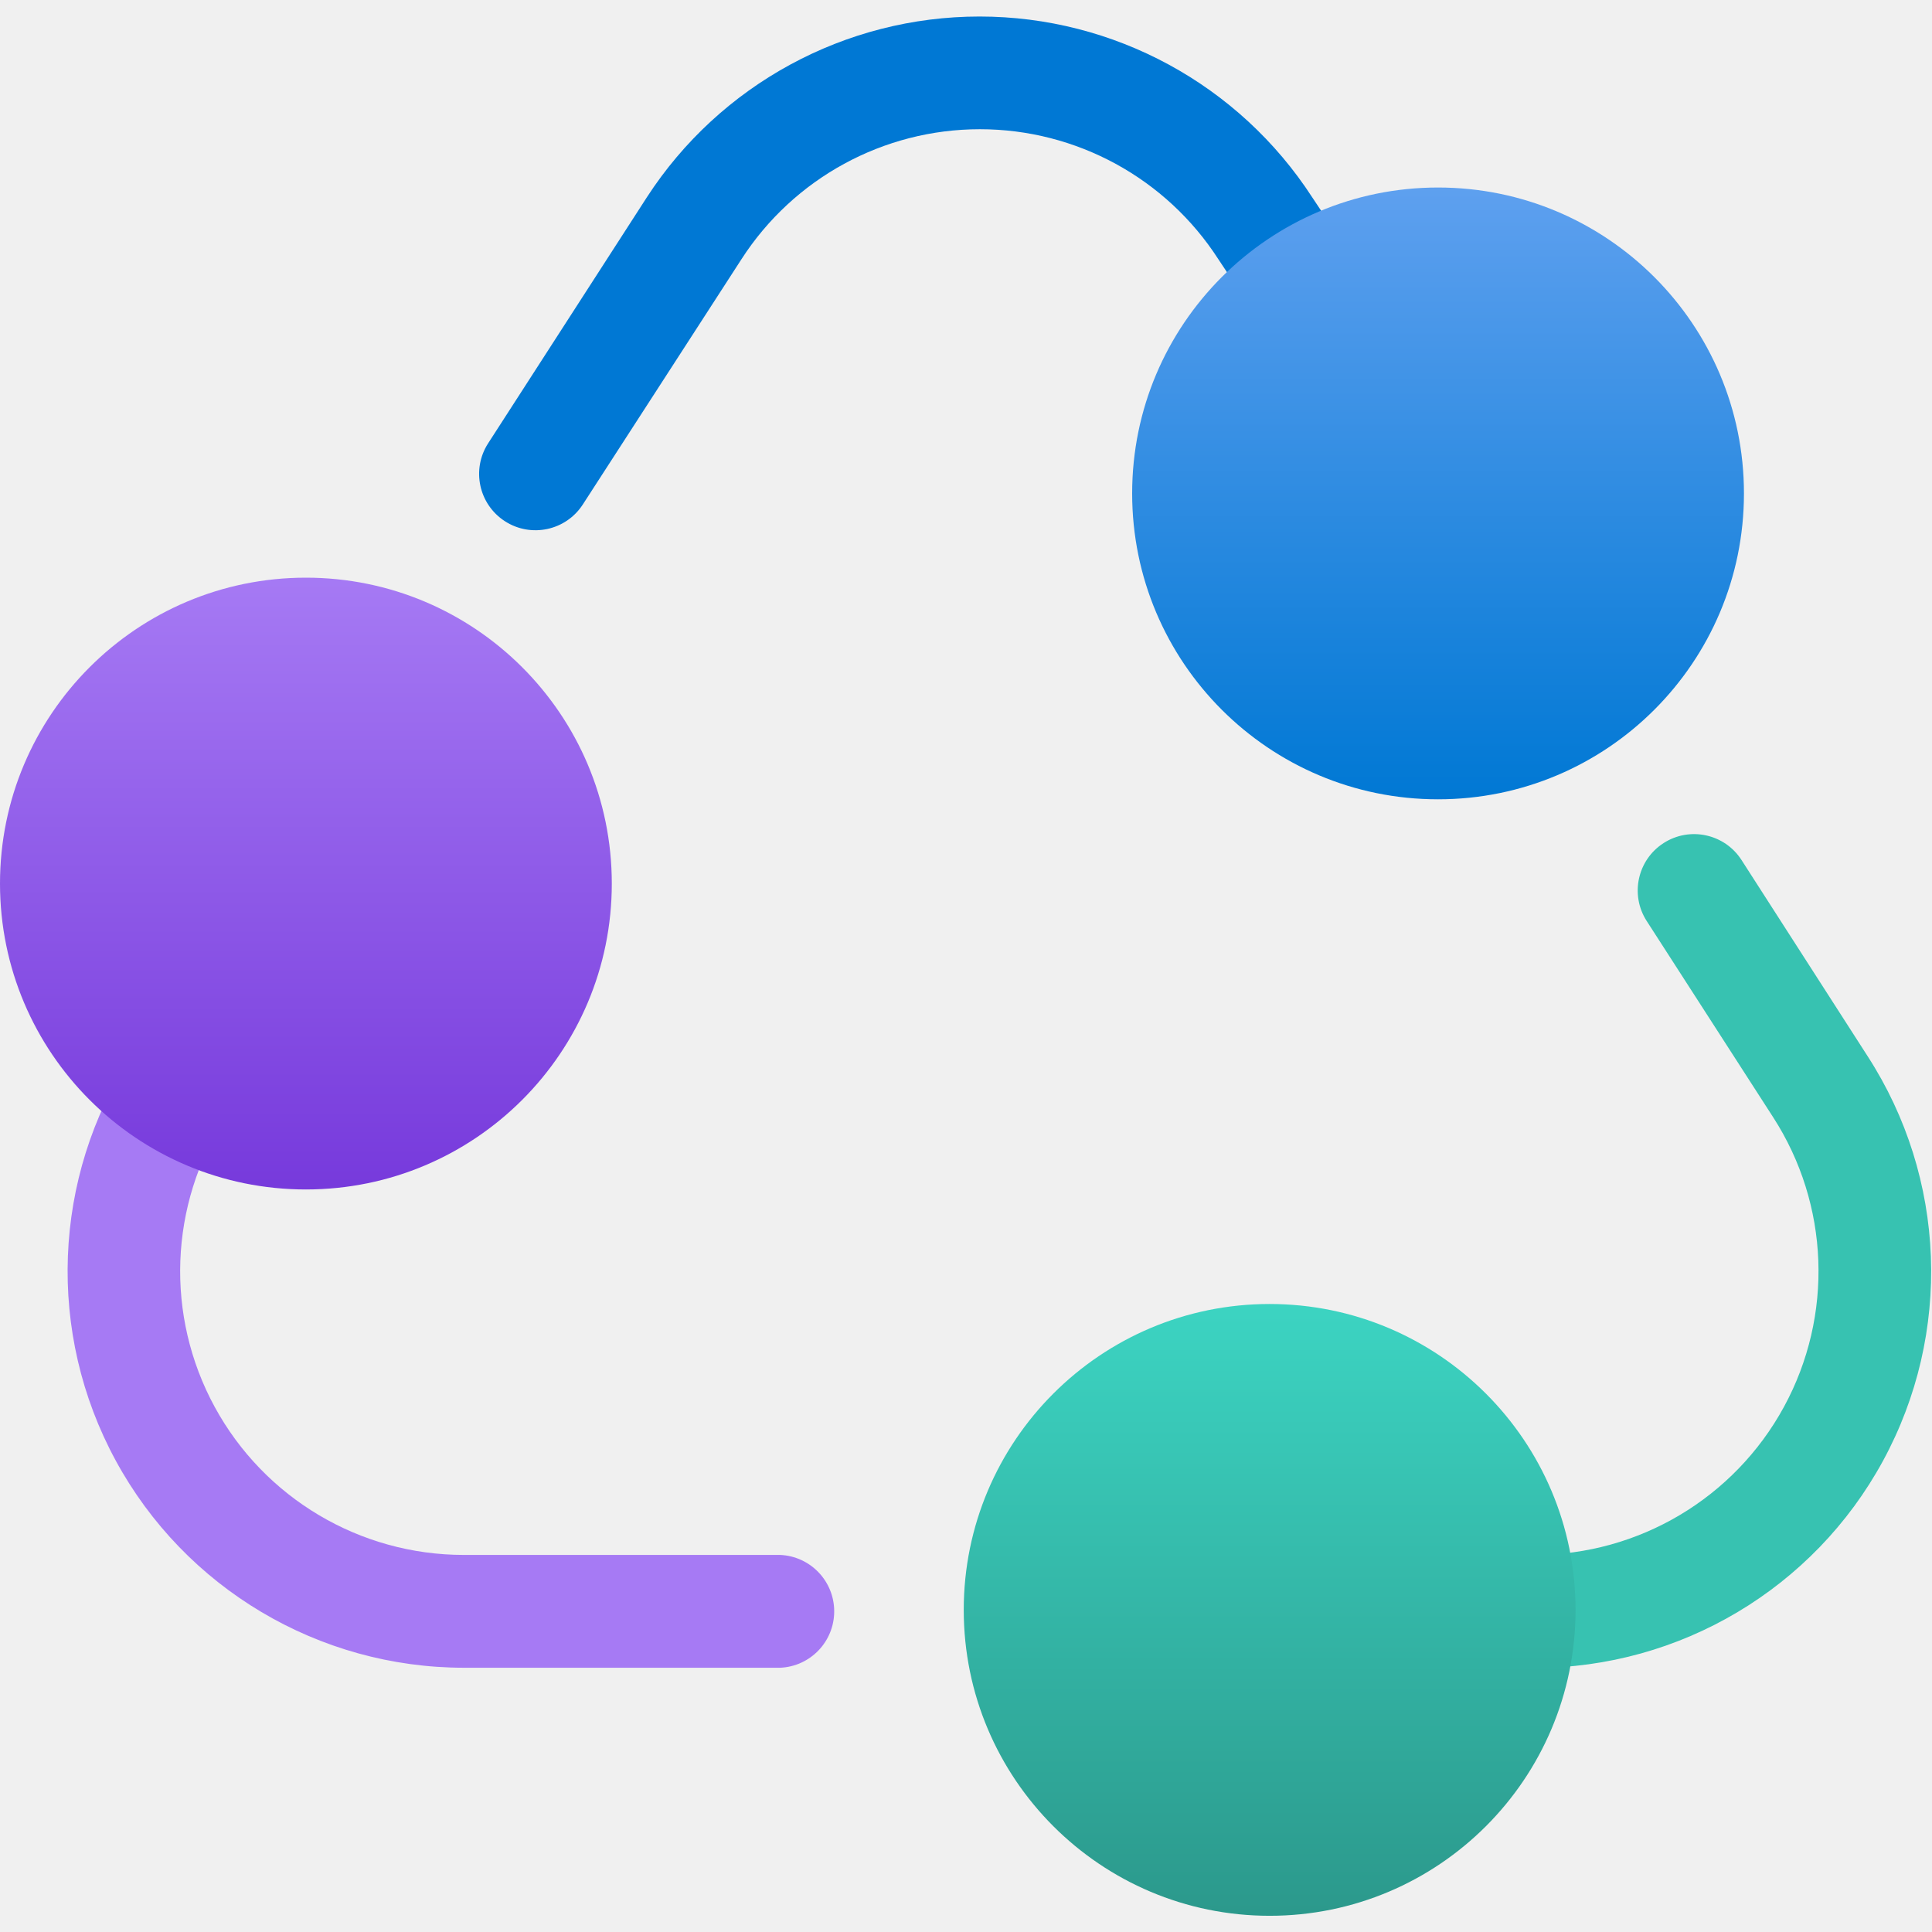
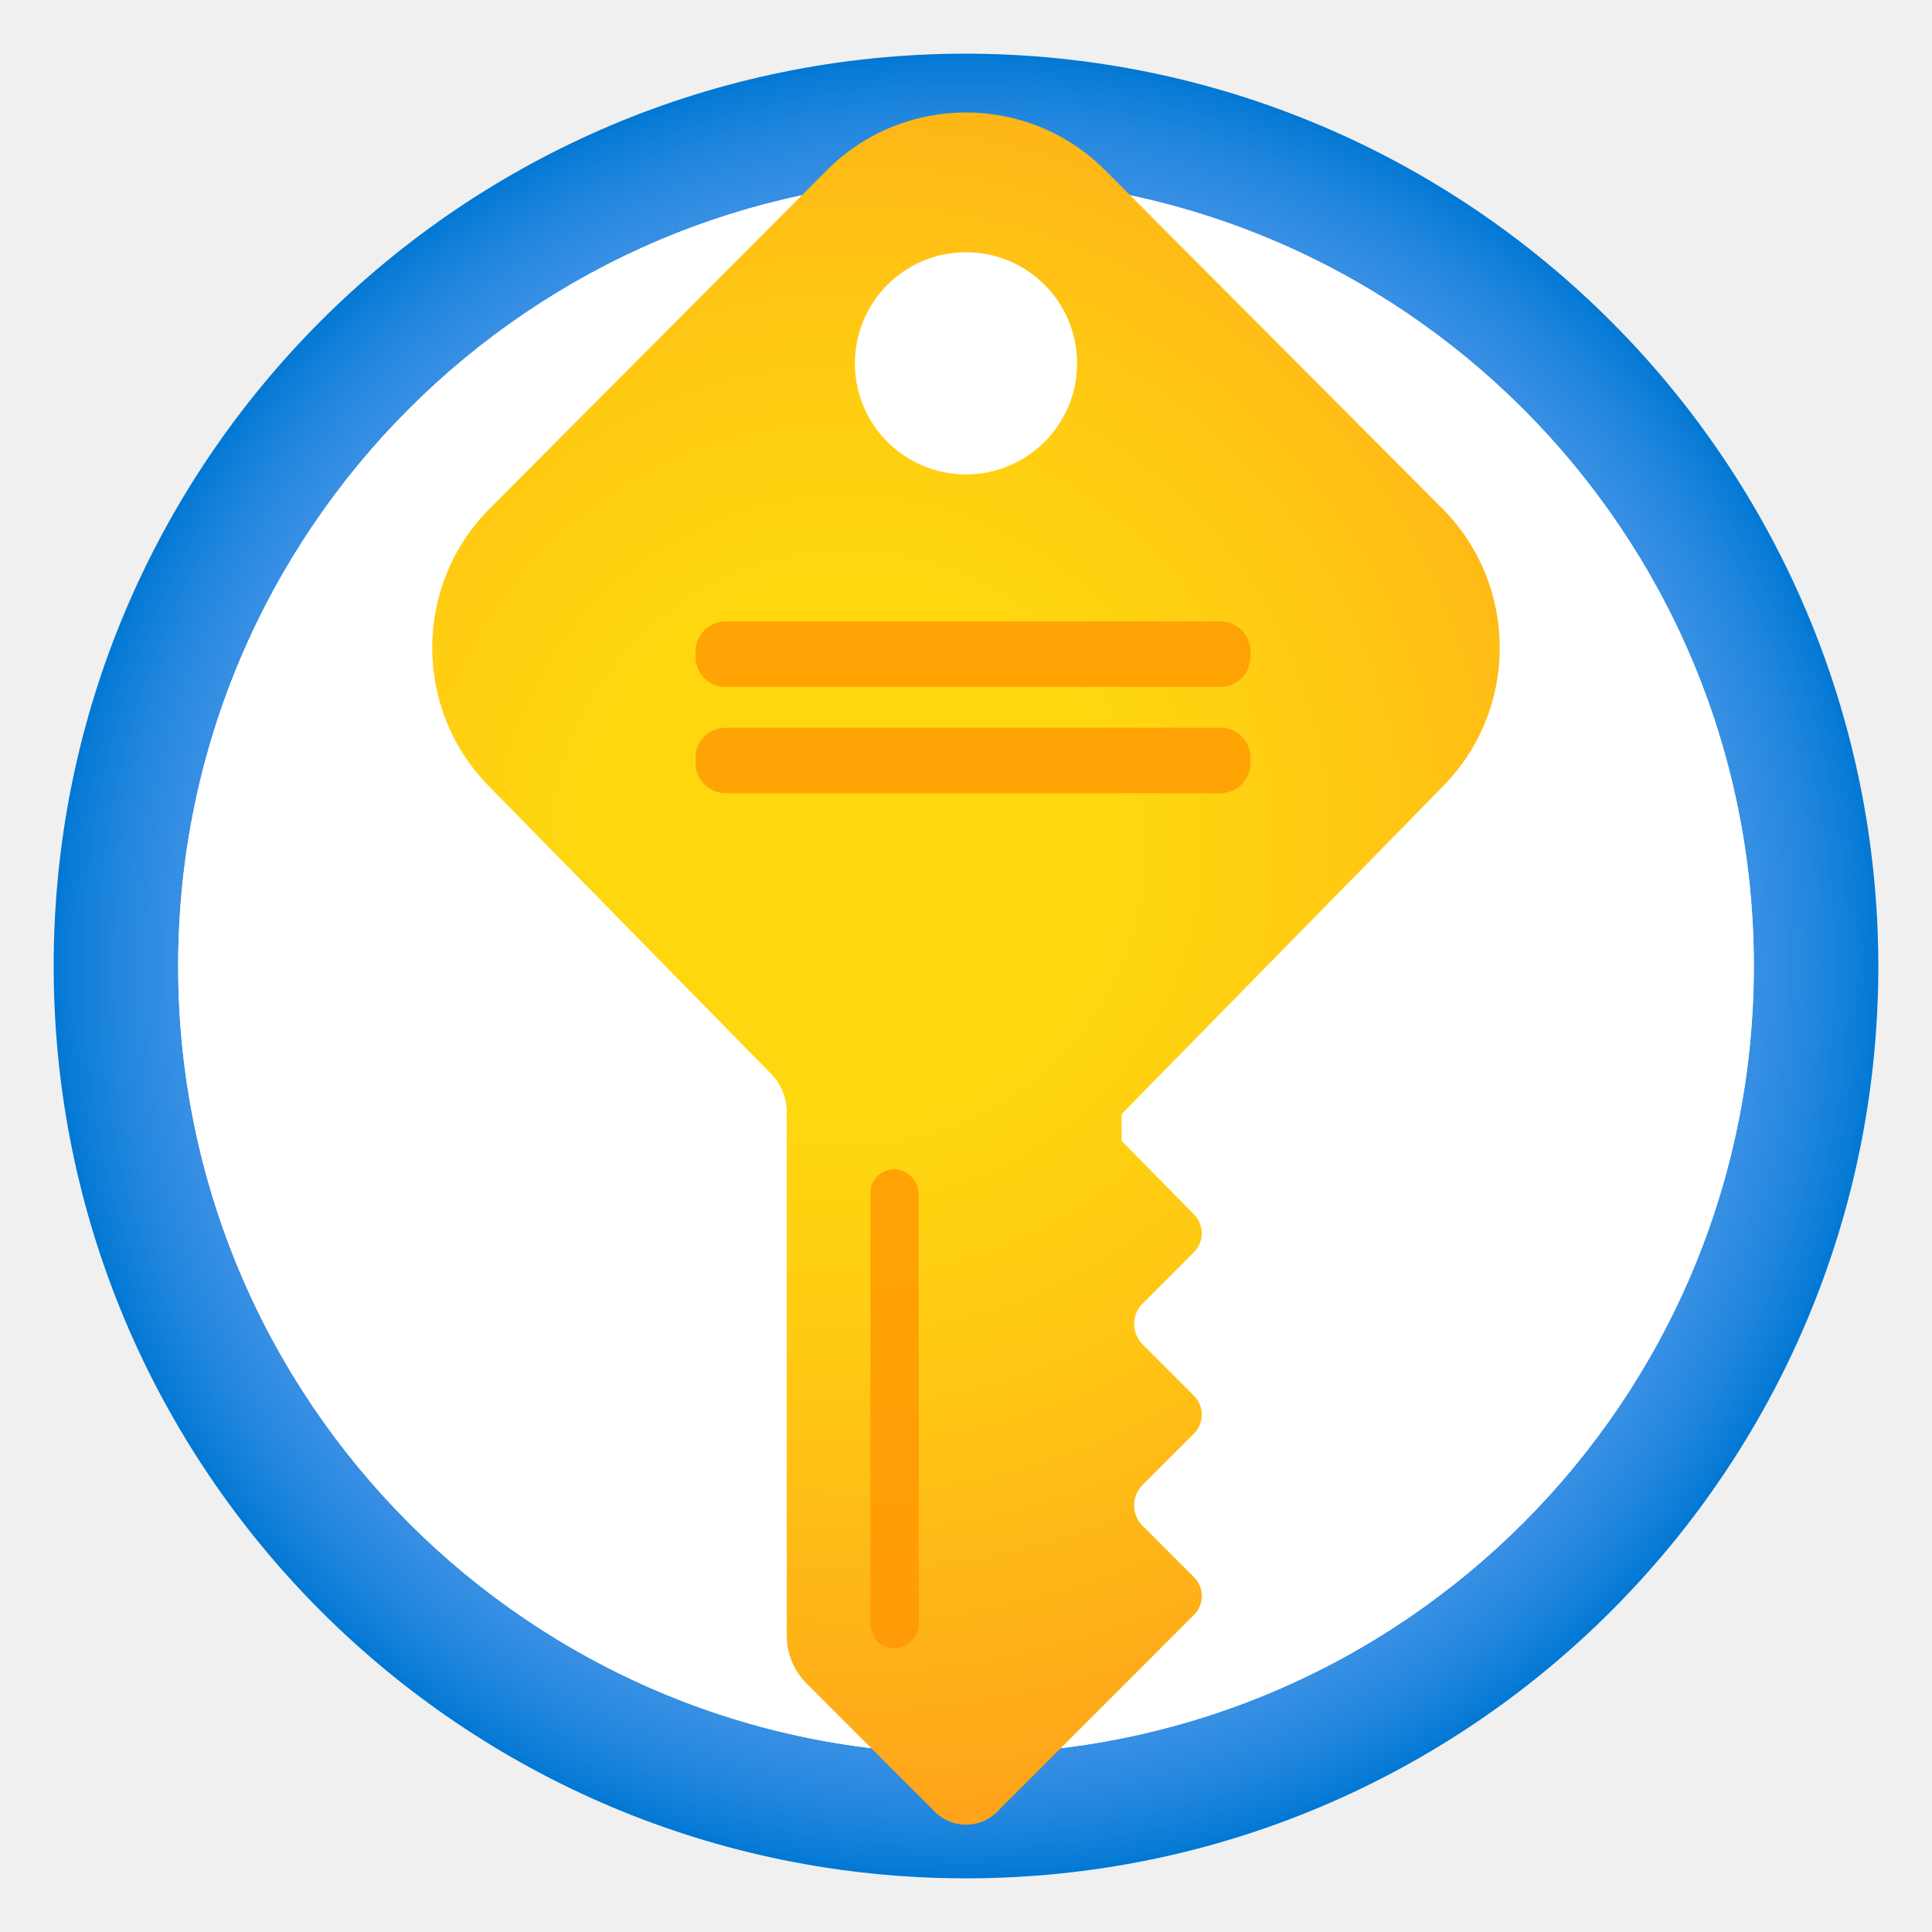
<svg xmlns="http://www.w3.org/2000/svg" width="18" height="18" viewBox="0 0 18 18">
  <defs>
-     <linearGradient id="b774912a-6f06-40f4-8e31-f2d4dd61d2af" x1="13.398" y1="1.747" x2="13.398" y2="7.447" gradientUnits="userSpaceOnUse">
-       <stop offset="0" stop-color="#5ea0ef" />
+     <radialGradient id="a" cx="9" cy="9" r="8.5" gradientUnits="userSpaceOnUse">
+       <stop offset=".18" stop-color="#5ea0ef" />
+       <stop offset=".56" stop-color="#5c9fee" />
+       <stop offset=".69" stop-color="#559ced" />
+       <stop offset=".78" stop-color="#4a97e9" />
+       <stop offset=".86" stop-color="#3990e4" />
+       <stop offset=".93" stop-color="#2387de" />
+       <stop offset=".99" stop-color="#087bd6" />
      <stop offset="1" stop-color="#0078d4" />
-     </linearGradient>
-     <linearGradient id="b0e57c80-1696-42e1-919b-c03f7e5b85f1" x1="2.85" y1="5.341" x2="2.85" y2="11.041" gradientUnits="userSpaceOnUse">
-       <stop offset="0" stop-color="#a67af4" />
-       <stop offset="1" stop-color="#773adc" />
-     </linearGradient>
-     <linearGradient id="e7877f44-c141-4bbe-939d-1da5b61be46b" x1="11.829" y1="12.149" x2="11.829" y2="20.004" gradientUnits="userSpaceOnUse">
-       <stop offset="0" stop-color="#3cd4c2" />
-       <stop offset="1" stop-color="#258277" />
-     </linearGradient>
+     </radialGradient>
+     <radialGradient id="b" cx="38.95" cy="182.07" r="9.88" gradientTransform="matrix(.94 0 0 .94 -28.71 -163.24)" gradientUnits="userSpaceOnUse">
+       <stop offset=".27" stop-color="#ffd70f" />
+       <stop offset=".49" stop-color="#ffcb12" />
+       <stop offset=".88" stop-color="#feac19" />
+       <stop offset="1" stop-color="#fea11b" />
+     </radialGradient>
  </defs>
-   <path d="M14.428,6.615a.526.526,0,0,1-.438-.235L11.351,2.415a2.643,2.643,0,0,0-4.443,0L5.43,4.7a.525.525,0,0,1-.882-.57L6.026,1.839a3.694,3.694,0,0,1,6.2,0L14.865,5.8a.526.526,0,0,1-.437.817Z" fill="#0078d4" />
-   <path d="M14.3,15.538H11.131a.526.526,0,0,1,0-1.051H14.3a2.644,2.644,0,0,0,2.22-4.078L15.342,8.581a.525.525,0,0,1,.883-.569L17.4,9.84a3.694,3.694,0,0,1-3.1,5.7Z" fill="#37c2b1" />
-   <path d="M7.269,15.538H4.322a3.694,3.694,0,0,1-3.1-5.7L3.166,6.863a.525.525,0,0,1,.879.575L2.1,10.412a2.643,2.643,0,0,0,2.221,4.075H7.269a.526.526,0,0,1,0,1.051Z" fill="#a67af4" />
-   <circle cx="13.398" cy="4.597" r="2.85" fill="url(#b774912a-6f06-40f4-8e31-f2d4dd61d2af)" />
-   <path d="M2.849,5.382A2.85,2.85,0,1,0,5.7,8.231,2.85,2.85,0,0,0,2.849,5.382Z" fill="url(#b0e57c80-1696-42e1-919b-c03f7e5b85f1)" />
-   <path d="M11.828,12.149A2.85,2.85,0,1,0,14.679,15,2.851,2.851,0,0,0,11.828,12.149Z" fill="url(#e7877f44-c141-4bbe-939d-1da5b61be46b)" />
+   <path d="M9 .5A8.5 8.5 0 1017.5 9 8.51 8.51 0 009 .5zm0 15.84A7.34 7.34 0 1116.34 9 7.34 7.34 0 019 16.34z" fill="url(#a)" />
+   <circle cx="9" cy="9" r="7.34" fill="#fff" />
+   <path d="M13.44 7.33a1.84 1.84 0 000-2.59l-3.15-3.16a1.83 1.83 0 00-2.58 0L4.56 4.74a1.84 1.84 0 000 2.59L7.18 10a.51.51 0 01.15.36v4.88a.63.63 0 00.18.44l1.2 1.2a.41.41 0 00.58 0l1.16-1.16.68-.68a.25.25 0 000-.34l-.49-.49a.27.27 0 010-.37l.49-.49a.25.25 0 000-.34l-.49-.49a.27.27 0 010-.37l.49-.49a.25.25 0 000-.34l-.68-.69v-.25zM9 2.35a1 1 0 010 2.07 1 1 0 110-2.07z" fill="url(#b)" />
+   <path d="M8.18 15.3a.23.23 0 00.38-.17v-4a.24.24 0 00-.11-.2.22.22 0 00-.34.2v4a.28.28 0 00.07.17z" fill="#ff9300" opacity=".75" />
+   <rect x="6.48" y="5.79" width="5.17" height=".61" rx=".28" fill="#ff9300" opacity=".75" />
+   <rect x="6.48" y="6.78" width="5.17" height=".61" rx=".28" fill="#ff9300" opacity=".75" />
</svg>
